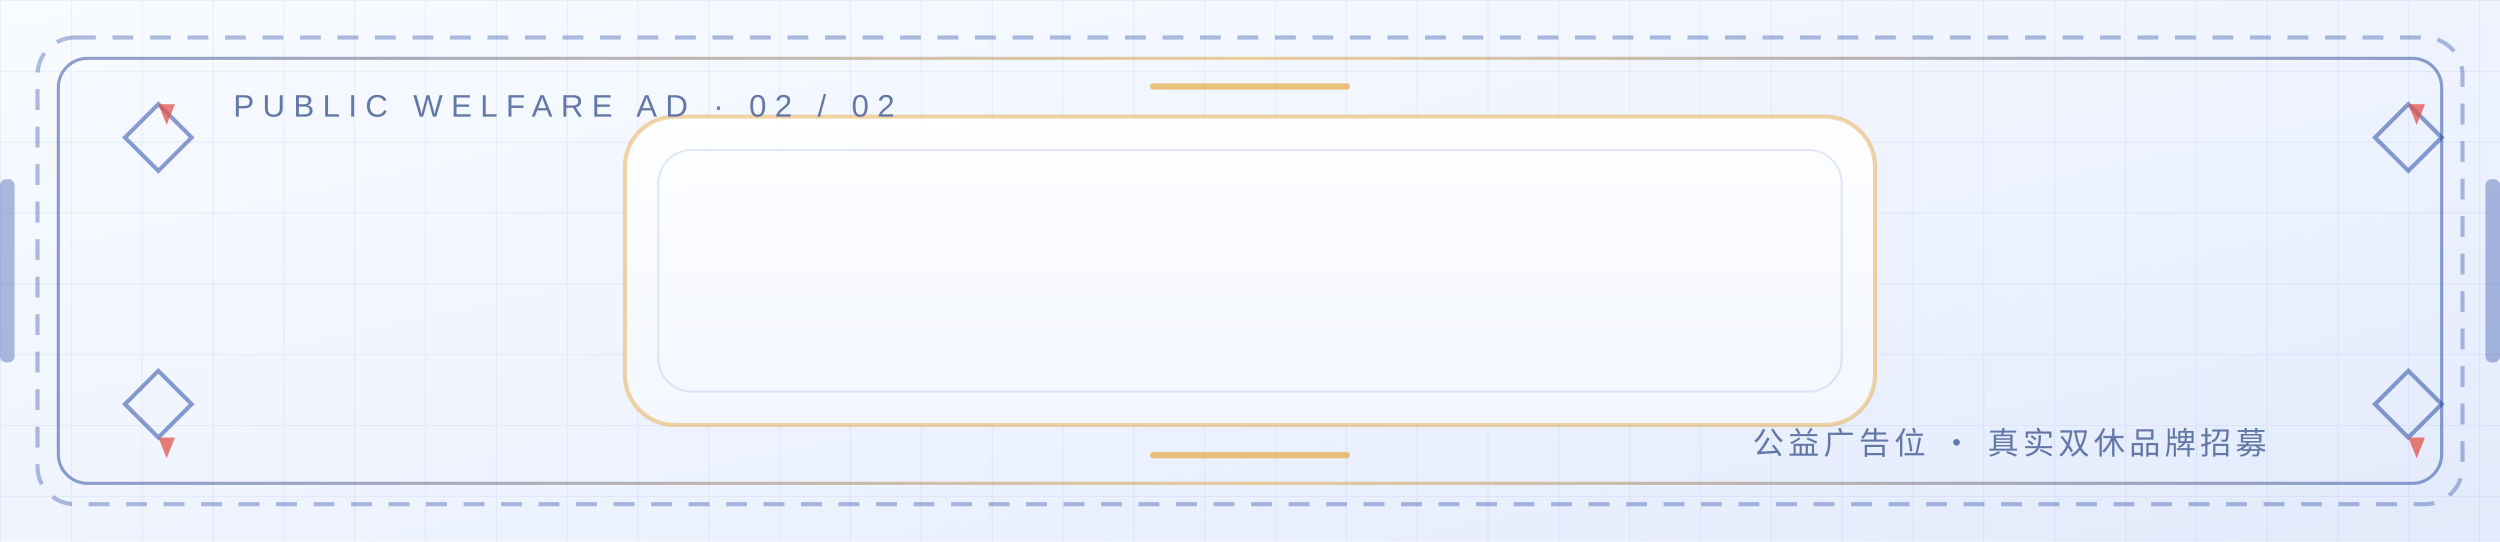
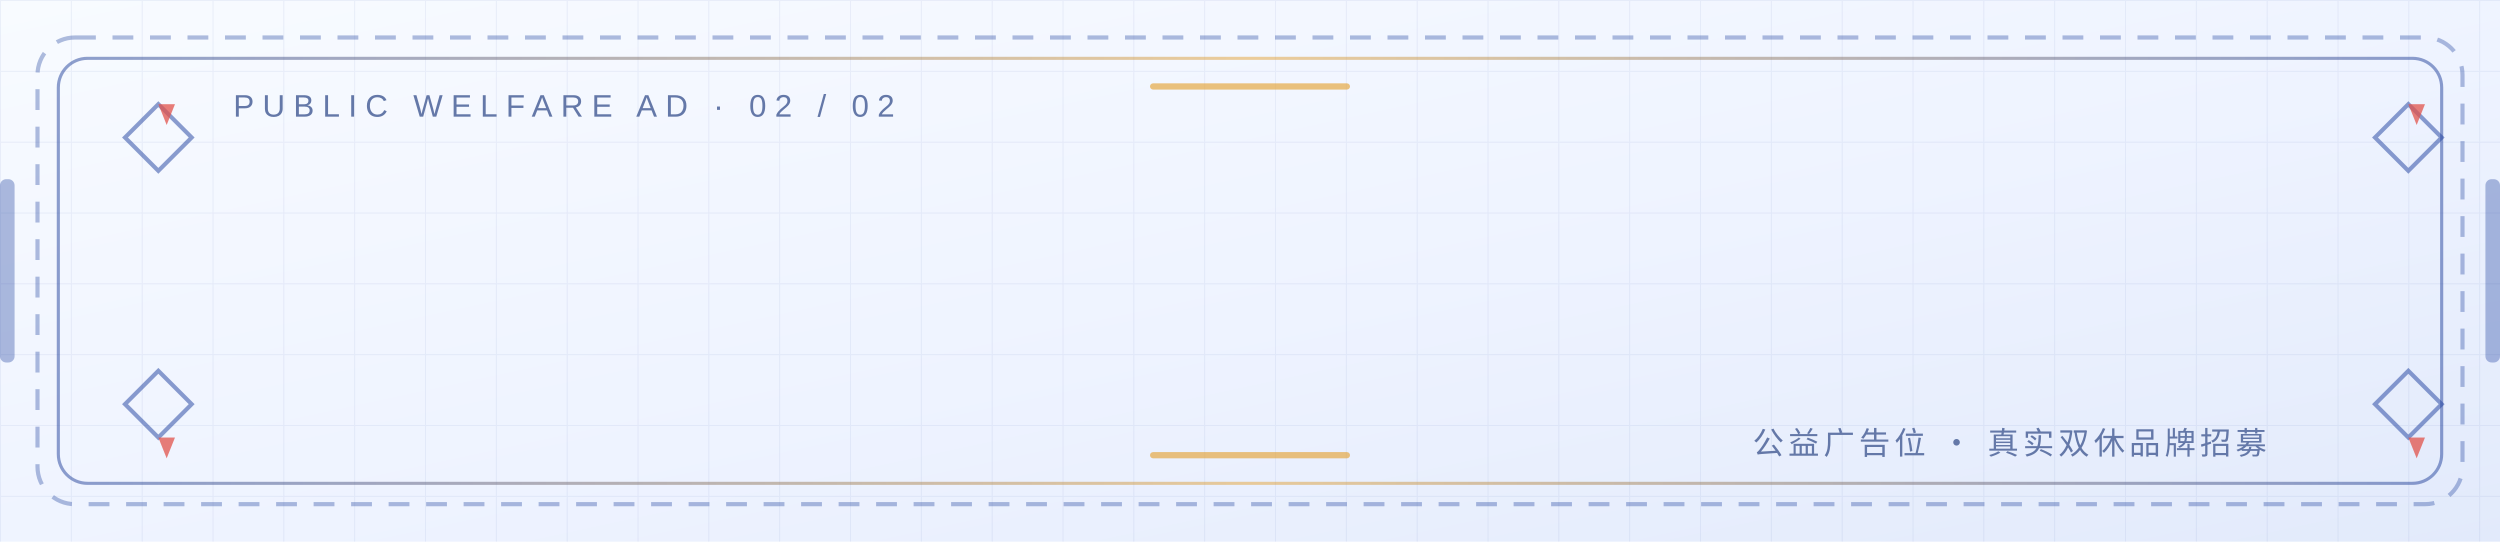
<svg xmlns="http://www.w3.org/2000/svg" width="1200" height="260" viewBox="0 0 1200 260" role="img" aria-label="公益广告位 · 虚位以待 · 真实双休标杆品牌可申请免费展示">
  <defs>
    <linearGradient id="rc-bg" x1="0" y1="0" x2="1" y2="1">
      <stop offset="0" stop-color="#f8fbff" />
      <stop offset="0.55" stop-color="#eef3ff" />
      <stop offset="1" stop-color="#e2eafb" />
    </linearGradient>
    <linearGradient id="rc-line" x1="0" y1="0" x2="1" y2="0">
      <stop offset="0" stop-color="#1d3f9e" />
      <stop offset="0.5" stop-color="#e5a336" />
      <stop offset="1" stop-color="#1d3f9e" />
-     </linearGradient>
-     <linearGradient id="rc-plate" x1="0" y1="0" x2="0" y2="1">
-       <stop offset="0" stop-color="#ffffff" />
-       <stop offset="1" stop-color="#f4f8ff" />
    </linearGradient>
    <pattern id="rc-grid" width="34" height="34" patternUnits="userSpaceOnUse">
      <path d="M34 0 L0 0 0 34" fill="none" stroke="#1d3f9e" stroke-opacity="0.06" stroke-width="1" />
    </pattern>
  </defs>
  <rect width="1200" height="260" fill="url(#rc-bg)" />
  <rect width="1200" height="260" fill="url(#rc-grid)" />
  <rect x="18" y="18" width="1164" height="224" rx="18" fill="none" stroke="#1d3f9e" stroke-opacity="0.34" stroke-width="2" stroke-dasharray="10 8" />
  <rect x="28" y="28" width="1144" height="204" rx="14" fill="none" stroke="url(#rc-line)" stroke-opacity="0.5" stroke-width="1.5" />
  <g fill="none" stroke="#1d3f9e" stroke-opacity="0.5" stroke-width="2">
    <path d="M60 66 l16 -16 16 16 -16 16 z" />
    <path d="M1140 66 l16 -16 16 16 -16 16 z" />
    <path d="M60 194 l16 -16 16 16 -16 16 z" />
    <path d="M1140 194 l16 -16 16 16 -16 16 z" />
  </g>
  <g fill="#e2534b" opacity="0.75">
    <path d="M76 50 l8 0 -4 10 z" />
    <path d="M1156 50 l8 0 -4 10 z" />
    <path d="M76 210 l8 0 -4 10 z" />
    <path d="M1156 210 l8 0 -4 10 z" />
  </g>
  <g opacity="0.35" fill="#1d3f9e">
    <rect x="0" y="86" width="7" height="88" rx="3" />
    <rect x="1193" y="86" width="7" height="88" rx="3" />
  </g>
-   <rect x="300" y="56" width="600" height="148" rx="24" fill="url(#rc-plate)" opacity="0.94" />
-   <rect x="300" y="56" width="600" height="148" rx="24" fill="none" stroke="#e5a336" stroke-opacity="0.45" stroke-width="2" />
-   <rect x="316" y="72" width="568" height="116" rx="16" fill="none" stroke="#1d3f9e" stroke-opacity="0.12" stroke-width="1" />
  <rect x="552" y="40" width="96" height="3" rx="1.5" fill="#e5a336" opacity="0.65" />
  <rect x="552" y="217" width="96" height="3" rx="1.5" fill="#e5a336" opacity="0.65" />
  <text x="112" y="56" font-family="Arial,sans-serif" font-size="15" fill="#6478a8" letter-spacing="4">PUBLIC WELFARE AD · 02 / 02</text>
  <text x="1088" y="218" text-anchor="end" font-family="'Microsoft YaHei','PingFang SC','Noto Sans CJK SC',sans-serif" font-size="15" fill="#6478a8" letter-spacing="2">公益广告位 · 真实双休品牌招募</text>
</svg>
